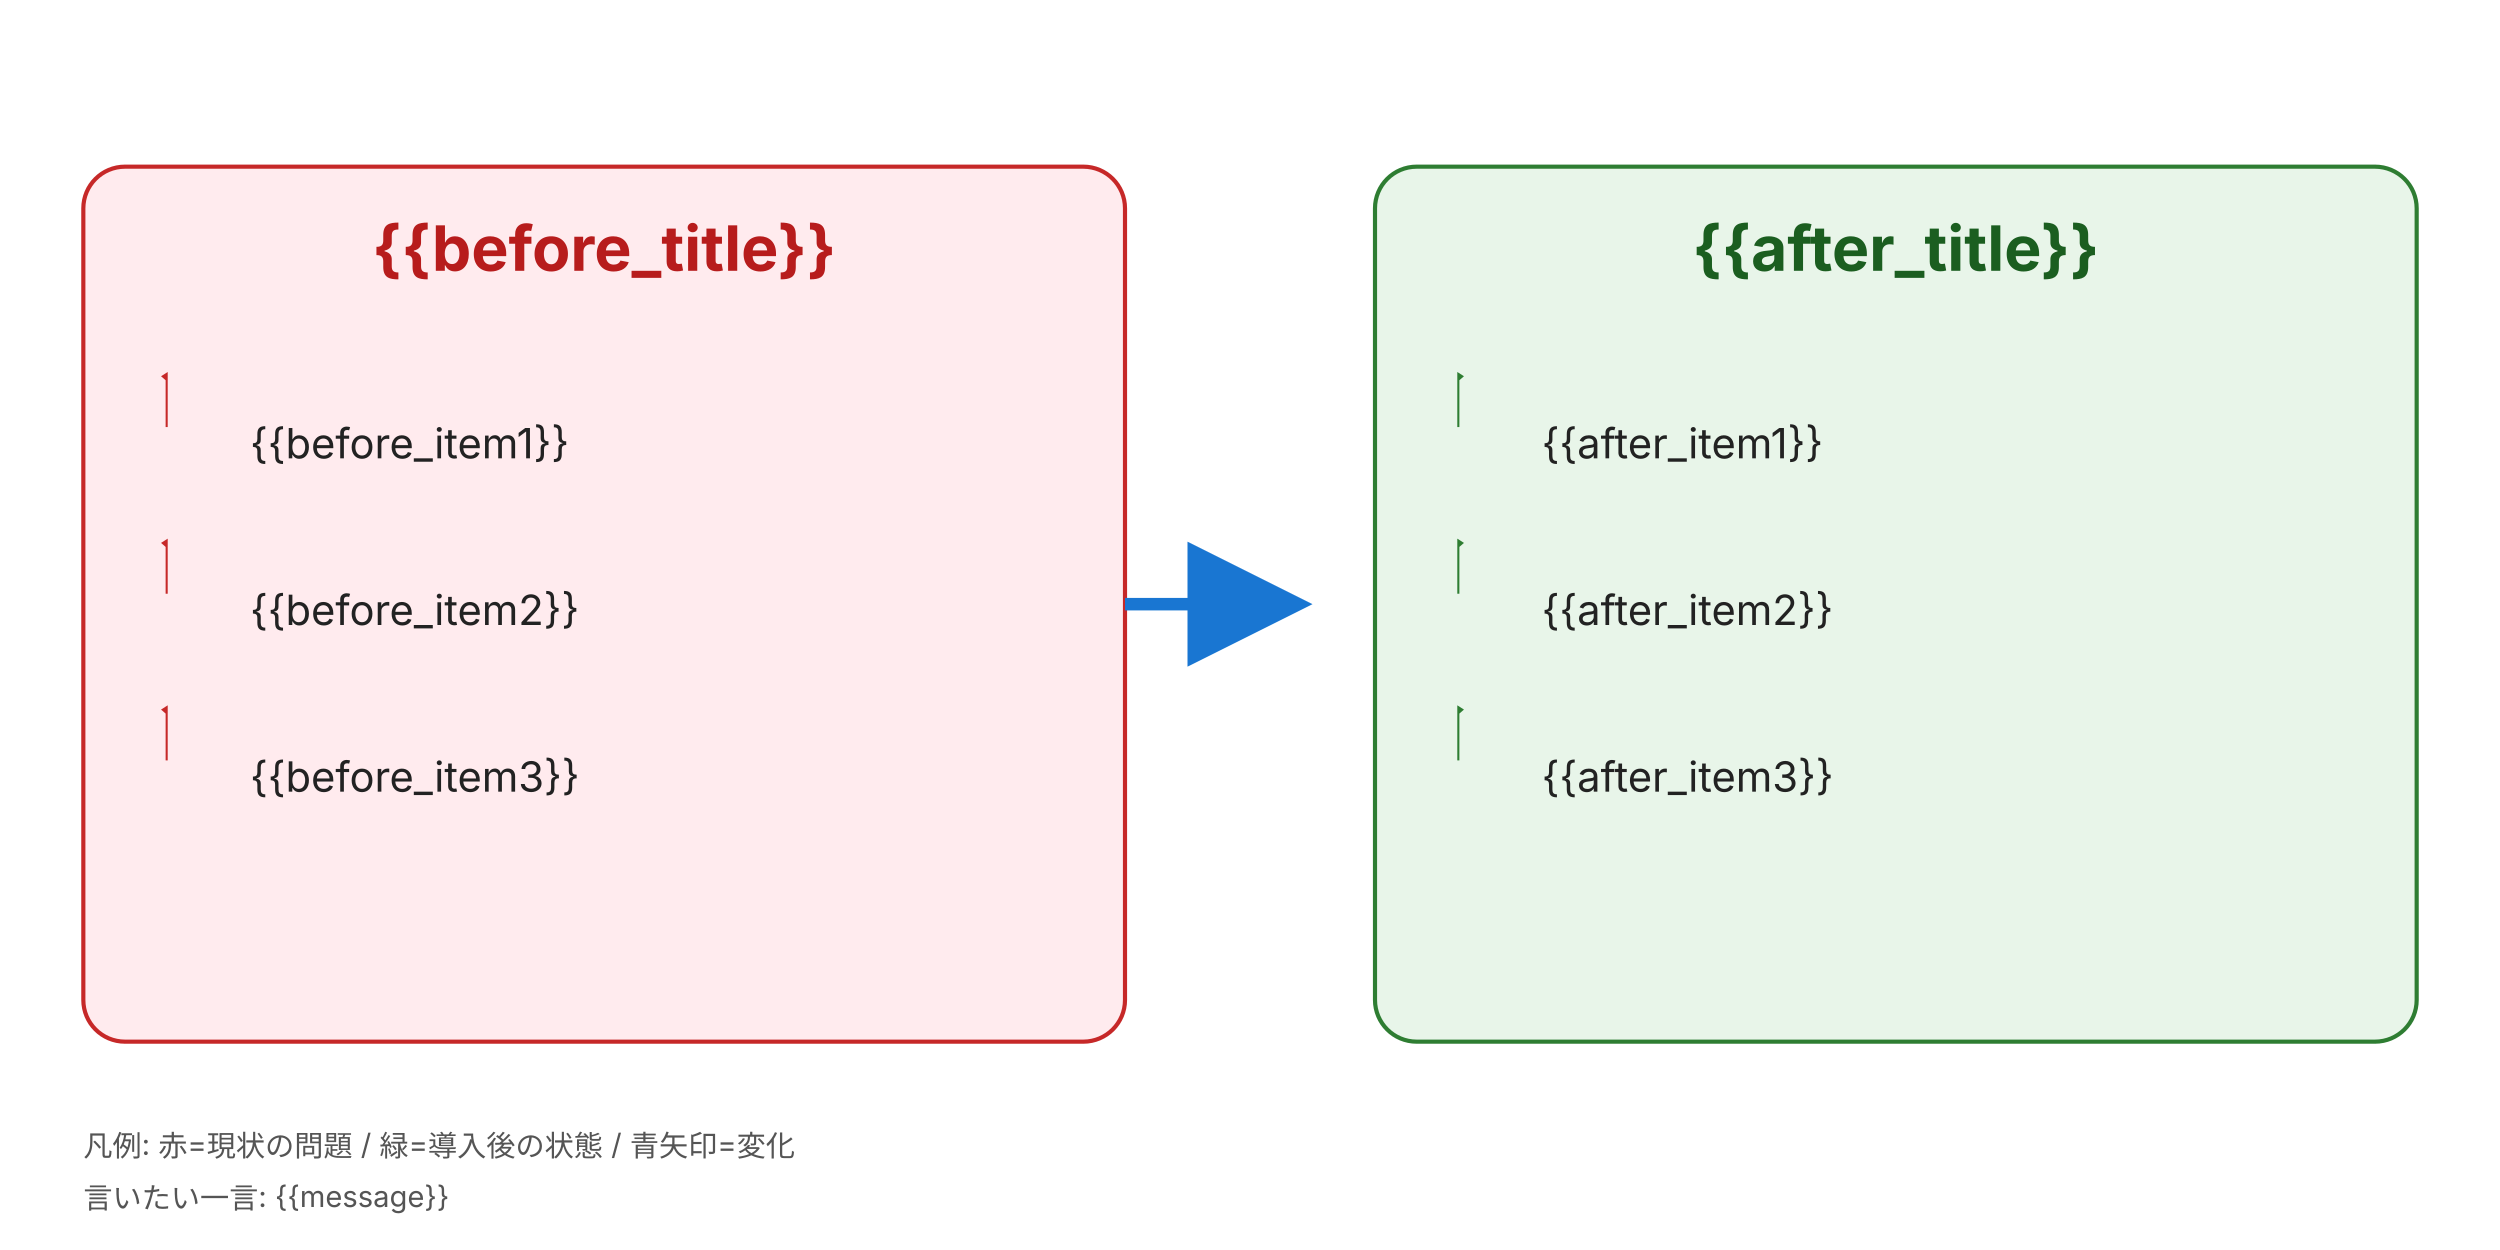
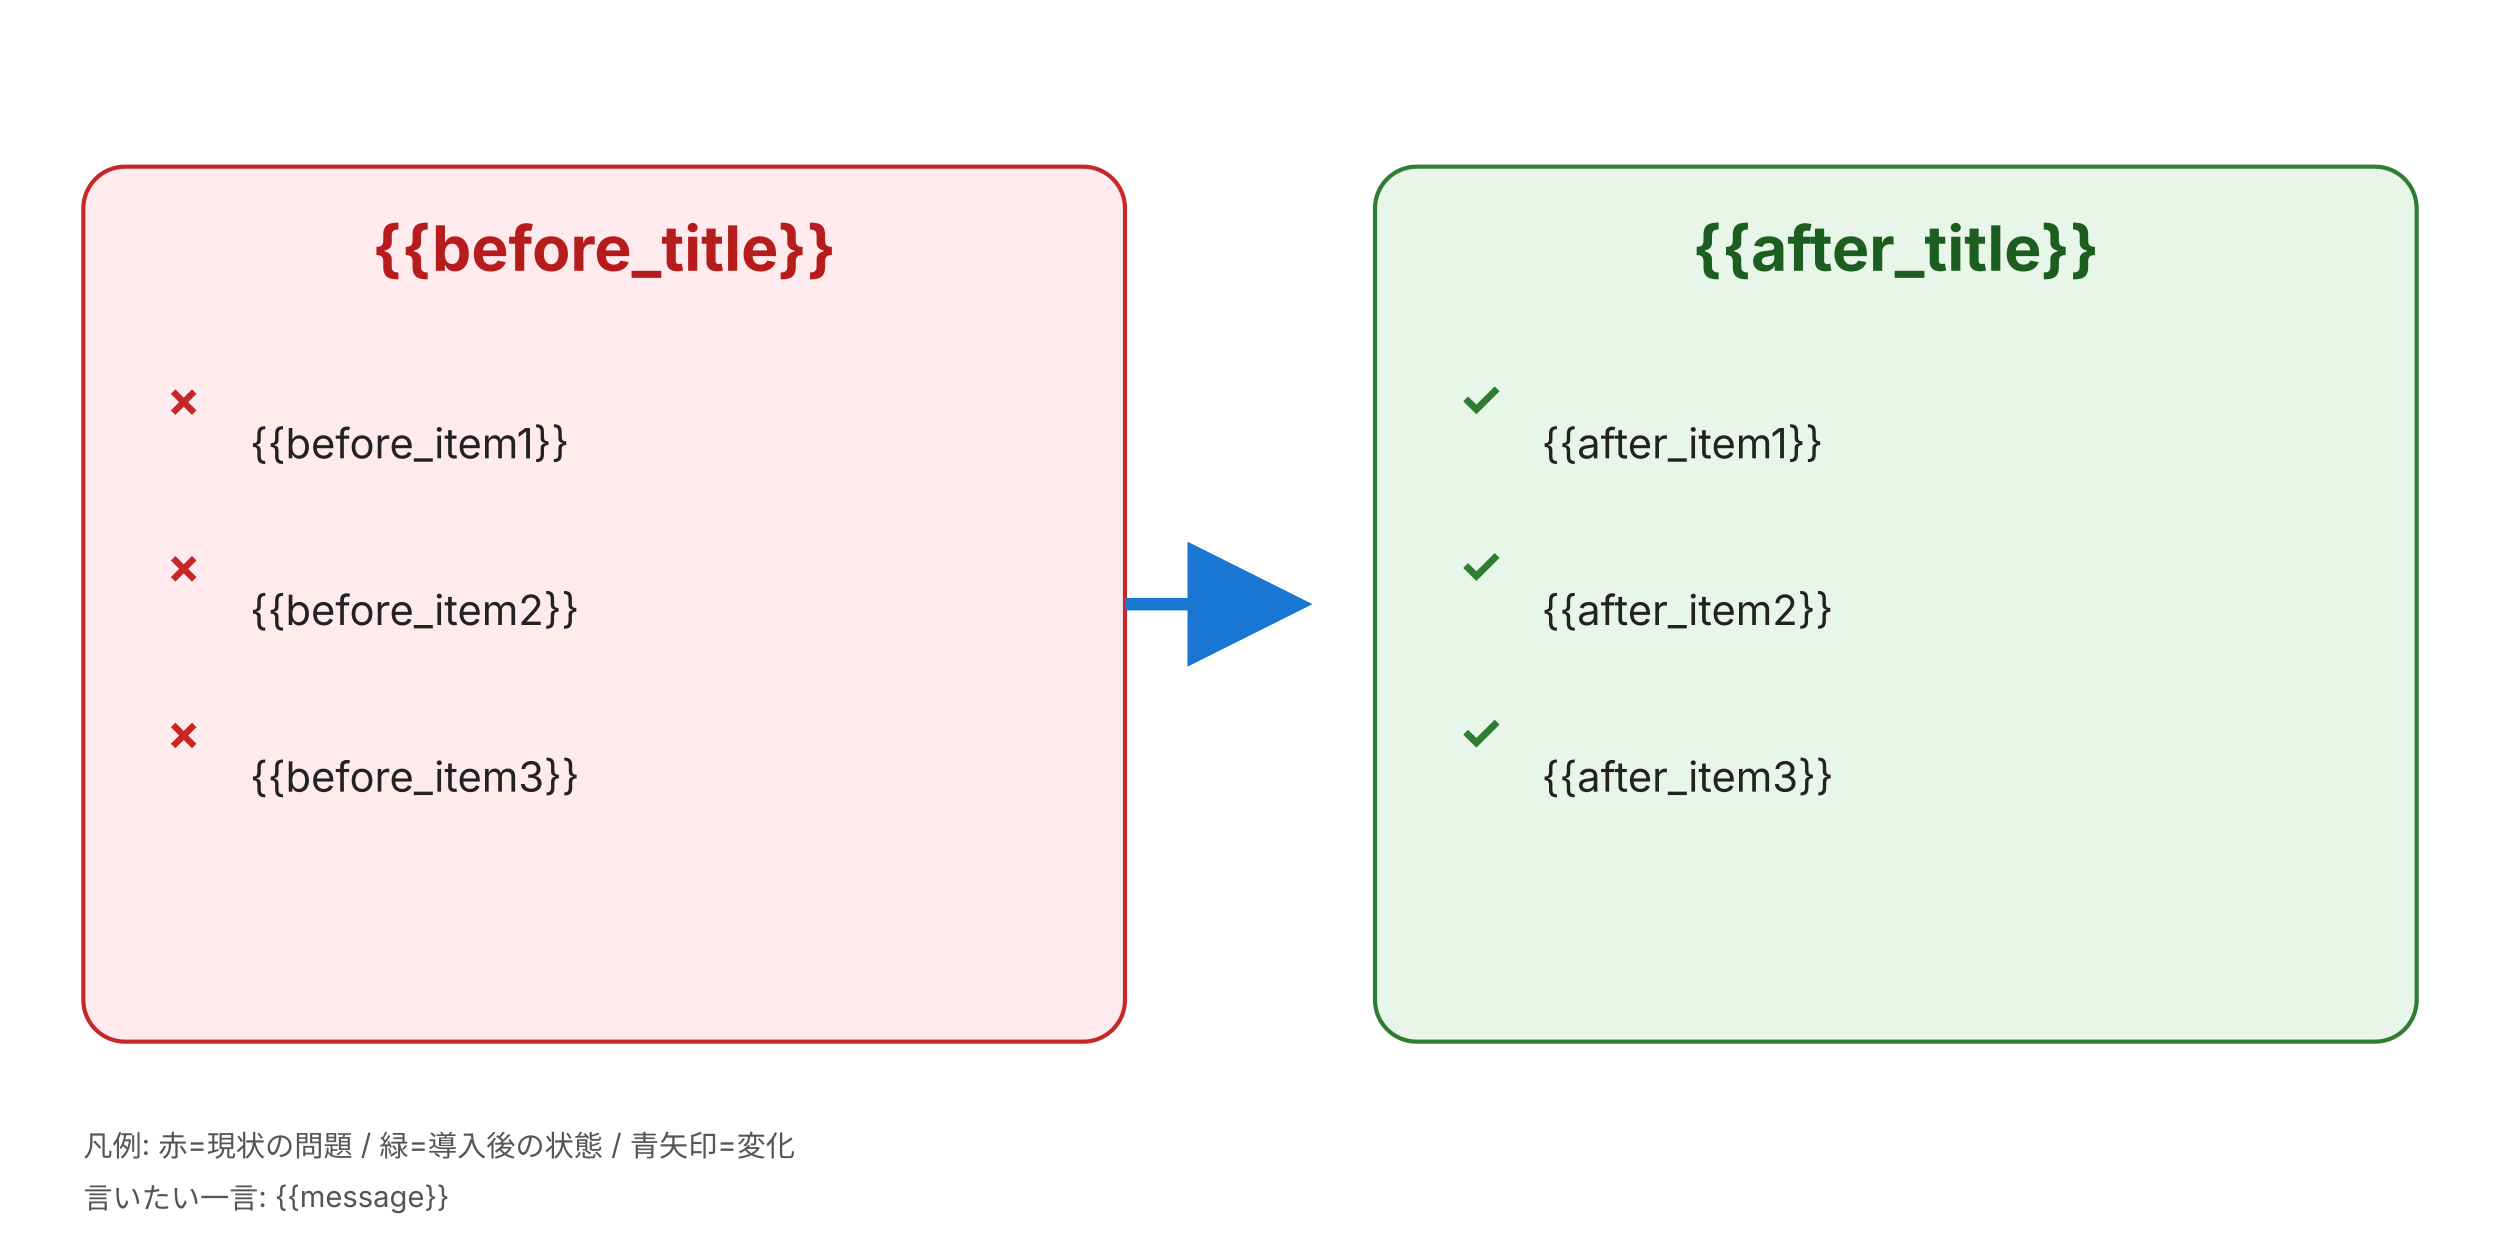
<svg xmlns="http://www.w3.org/2000/svg" viewBox="0 0 1200 600" font-family="-apple-system, 'Hiragino Sans', sans-serif">
  <style>
    .before-bg { fill: #ffebee; stroke: #c62828; stroke-width: 2; }
    .after-bg { fill: #e8f5e9; stroke: #2e7d32; stroke-width: 2; }
    .title-before { font-size: 30px; font-weight: 700; fill: #b71c1c; }
    .title-after { font-size: 30px; font-weight: 700; fill: #1b5e20; }
    .item { font-size: 20px; fill: #222; }
    .arrow { fill: #1976d2; }
    .legend { font-size: 14px; fill: #555; }
-     .icon { font-family: 'FontAwesome'; font-size: 24px; }
+     .icon { font-size: 24px; font-weight: 700; }
    .icon-bad { fill: #c62828; }
    .icon-good { fill: #2e7d32; }
  </style>
  <rect x="40" y="80" width="500" height="420" rx="20" class="before-bg" />
  <text x="290" y="130" class="title-before" text-anchor="middle">{{before_title}}</text>
-   <text x="80" y="200" class="icon icon-bad"></text>
+   <text x="80" y="200" class="icon icon-bad">×</text>
  <text x="120" y="220" class="item">{{before_item1}}</text>
-   <text x="80" y="280" class="icon icon-bad"></text>
+   <text x="80" y="280" class="icon icon-bad">×</text>
  <text x="120" y="300" class="item">{{before_item2}}</text>
-   <text x="80" y="360" class="icon icon-bad"></text>
+   <text x="80" y="360" class="icon icon-bad">×</text>
  <text x="120" y="380" class="item">{{before_item3}}</text>
  <polygon points="570,260 630,290 570,320" class="arrow" />
  <line x1="540" y1="290" x2="580" y2="290" stroke="#1976d2" stroke-width="6" />
  <rect x="660" y="80" width="500" height="420" rx="20" class="after-bg" />
  <text x="910" y="130" class="title-after" text-anchor="middle">{{after_title}}</text>
-   <text x="700" y="200" class="icon icon-good"></text>
+   <text x="700" y="200" class="icon icon-good">✓</text>
  <text x="740" y="220" class="item">{{after_item1}}</text>
-   <text x="700" y="280" class="icon icon-good"></text>
+   <text x="700" y="280" class="icon icon-good">✓</text>
  <text x="740" y="300" class="item">{{after_item2}}</text>
-   <text x="700" y="360" class="icon icon-good"></text>
+   <text x="700" y="360" class="icon icon-good">✓</text>
  <text x="740" y="380" class="item">{{after_item3}}</text>
  <text x="40" y="555" class="legend">凡例: 赤=現状の問題 / 緑=導入後の状態 / 青矢印=変化</text>
  <text x="40" y="580" class="legend">言いたい一言: {{message}}</text>
</svg>
